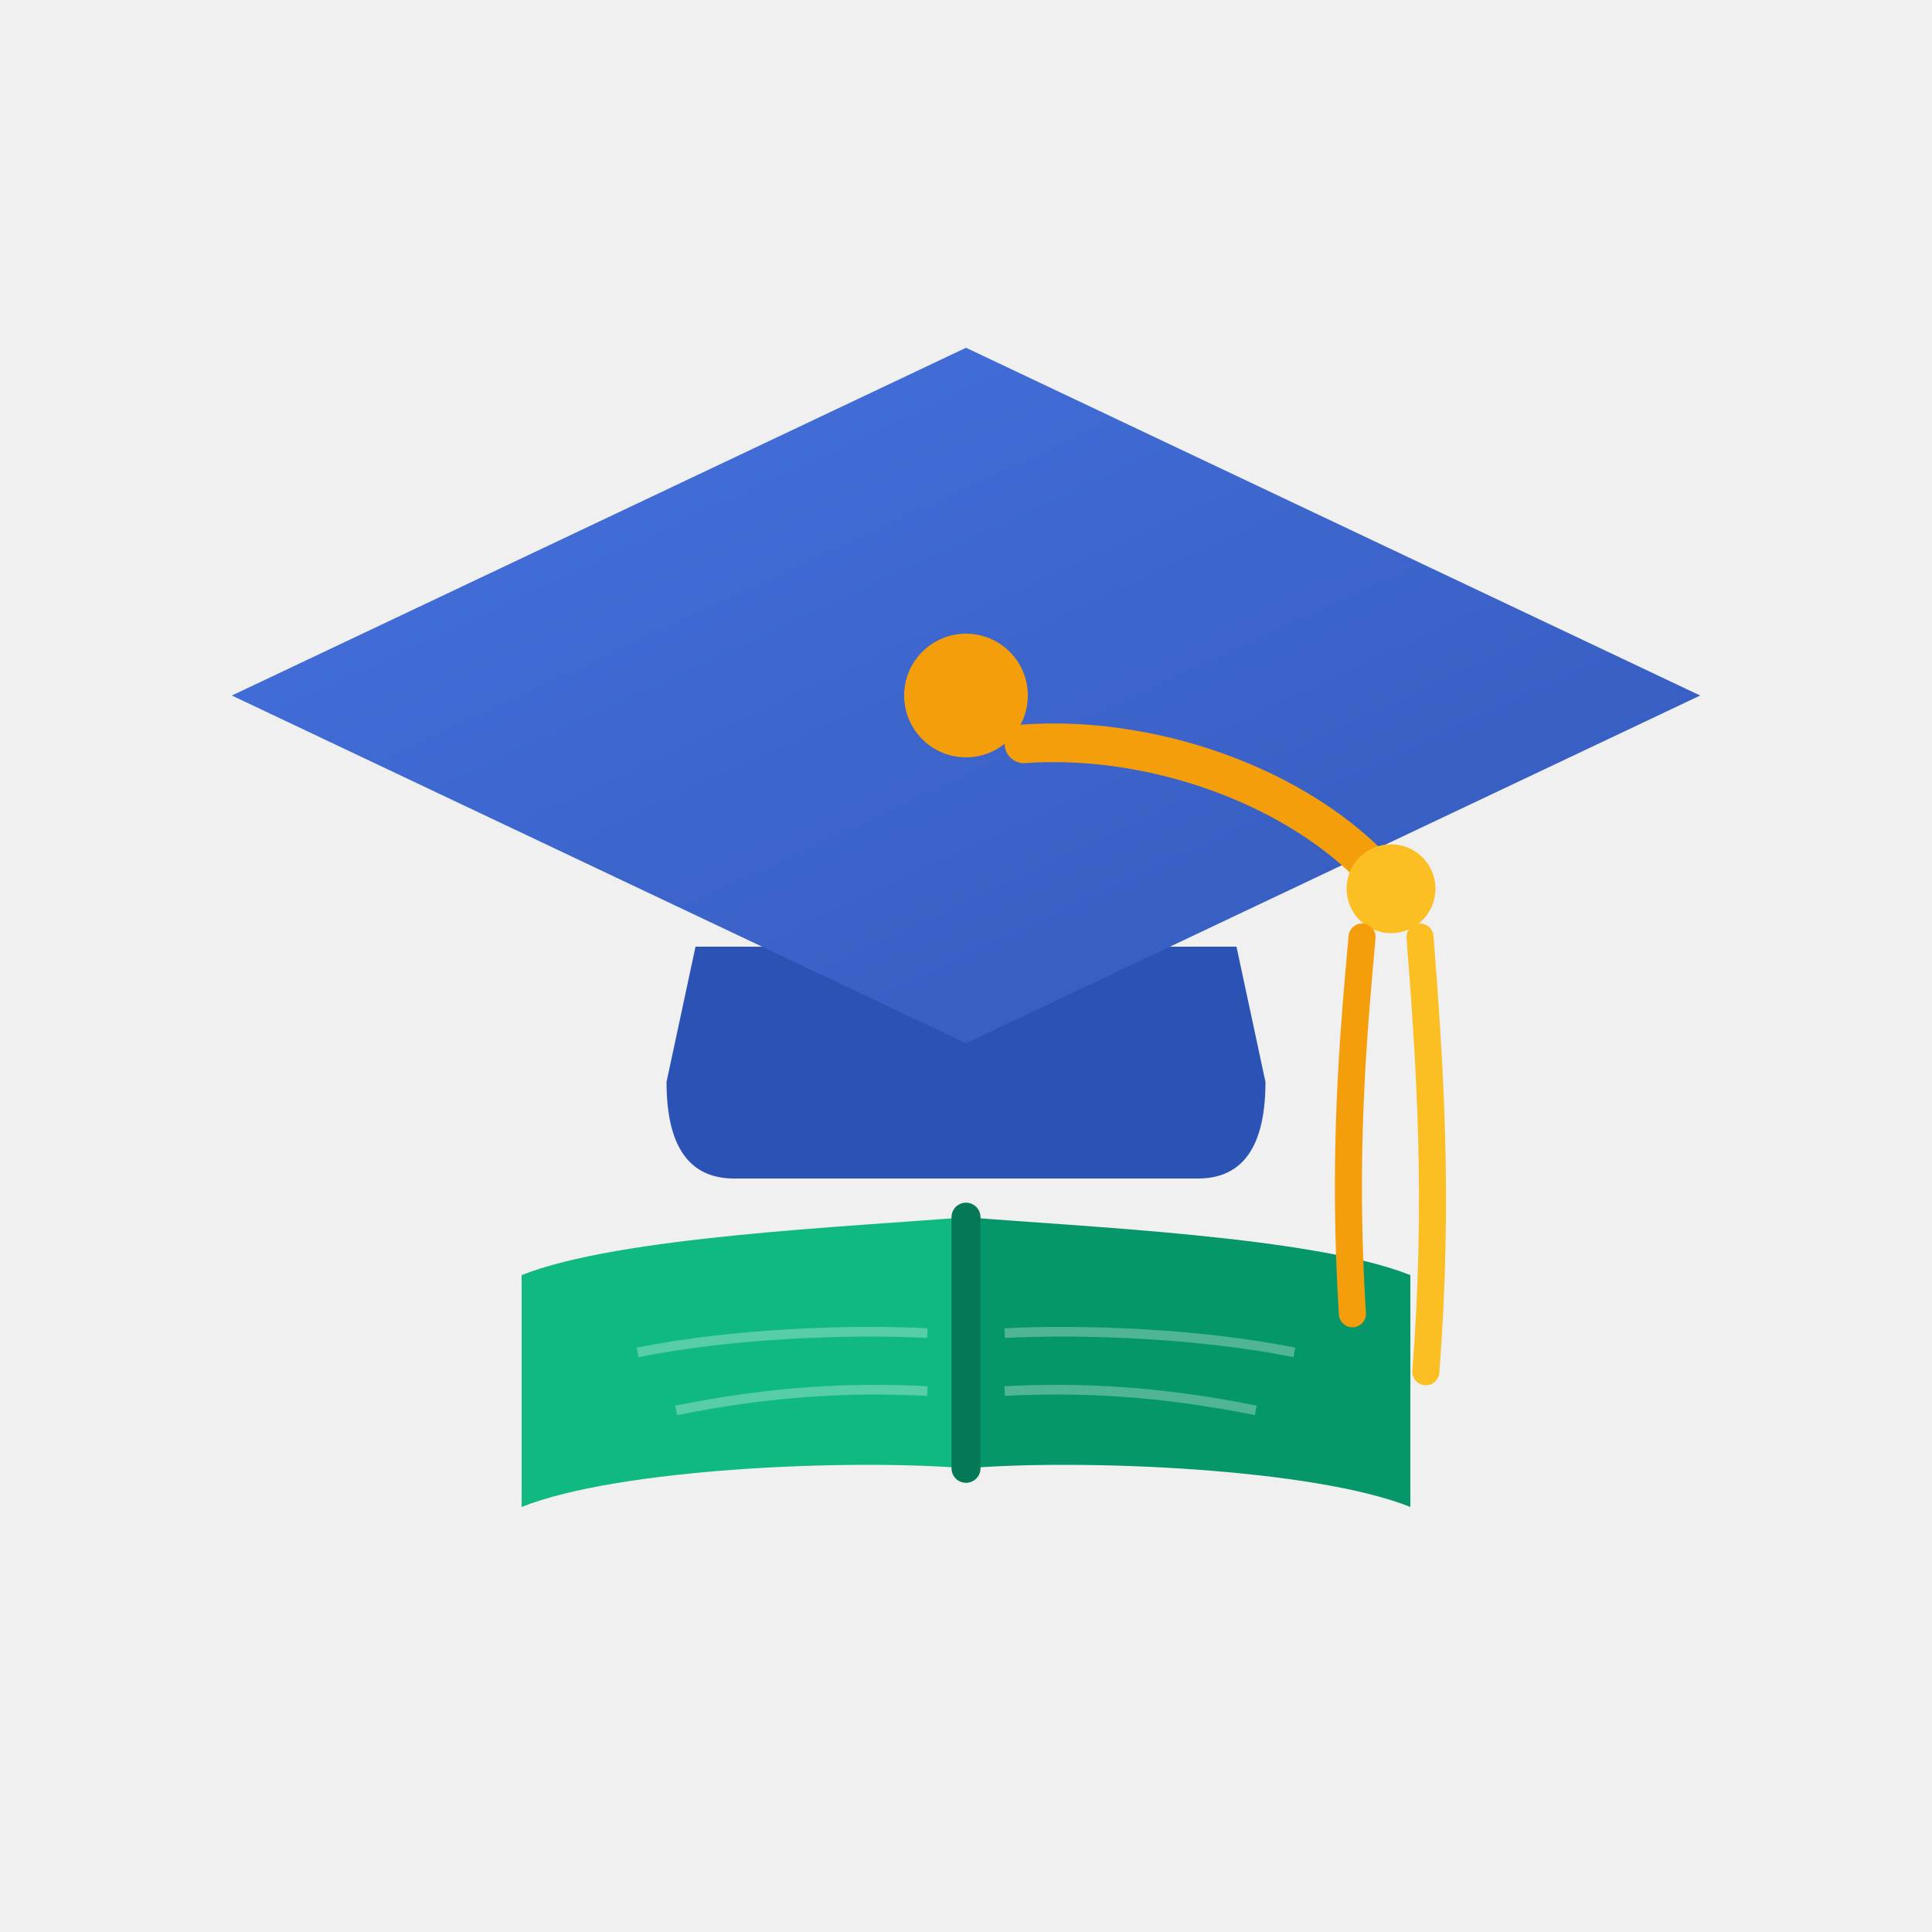
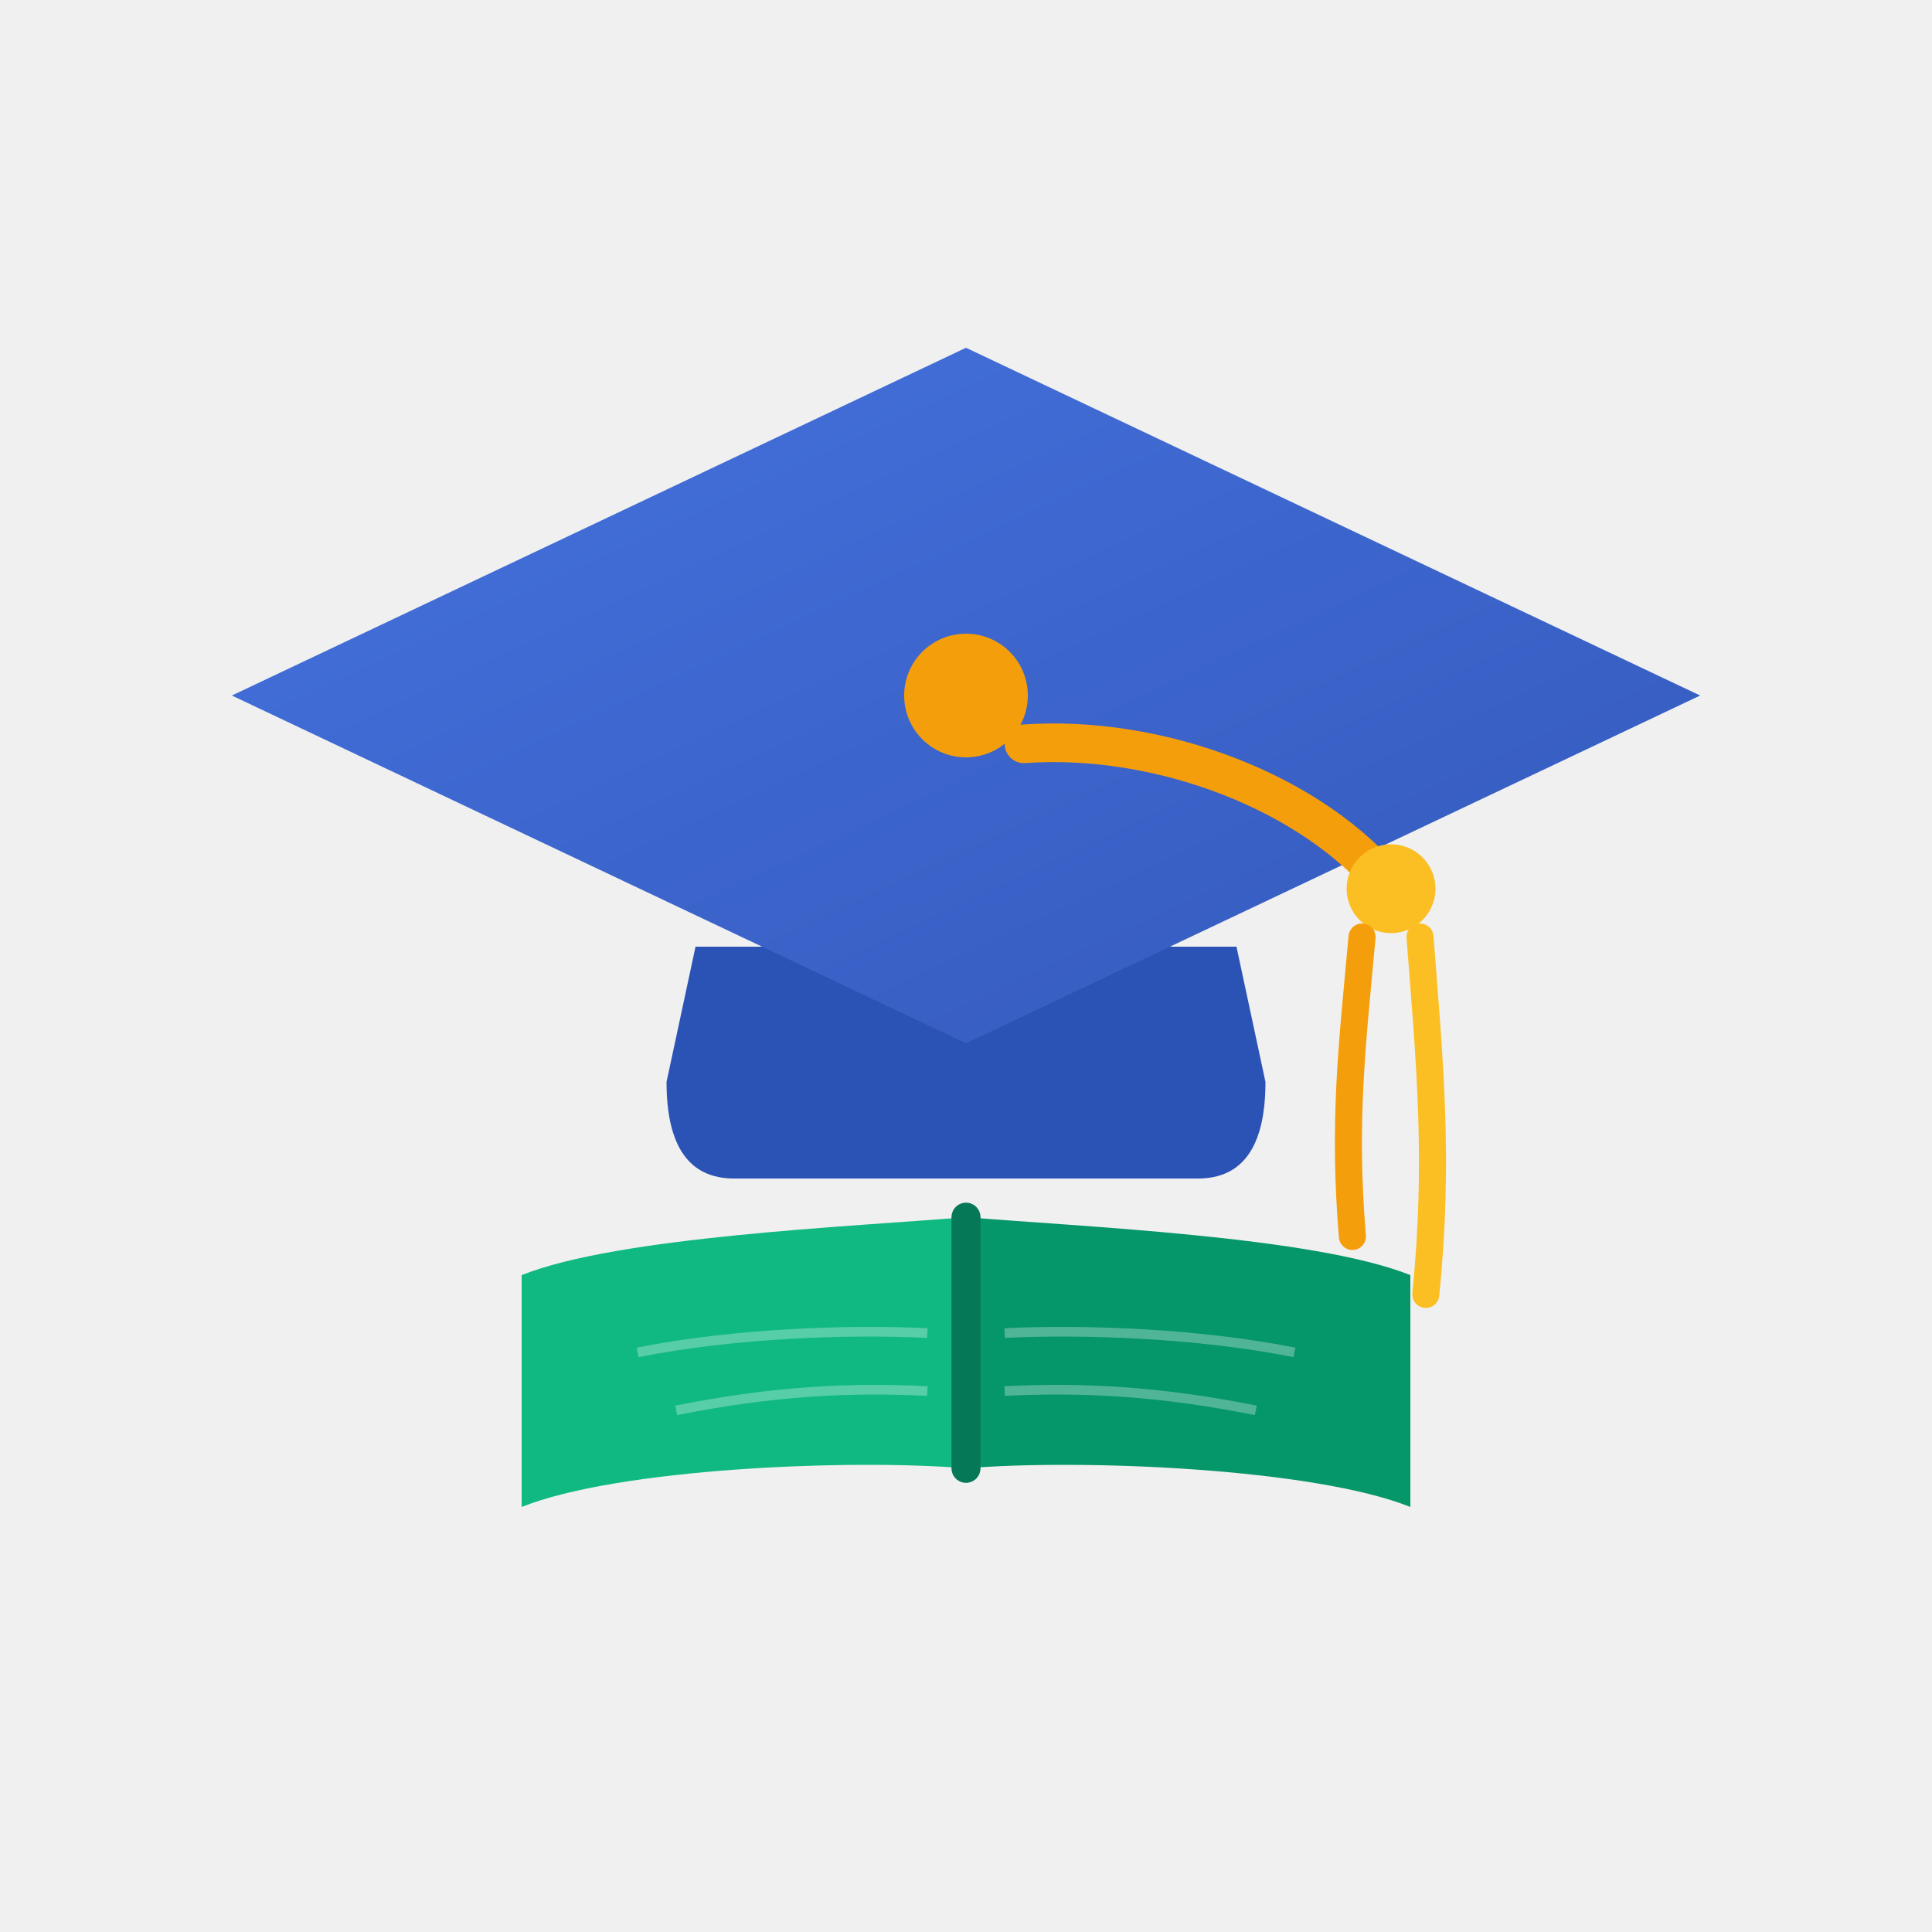
<svg xmlns="http://www.w3.org/2000/svg" width="100" height="100" viewBox="0 0 100 100">
  <defs>
    <linearGradient id="board" x1="0" y1="0" x2="1" y2="1">
      <stop offset="0" stop-color="#4573DF" />
      <stop offset="1" stop-color="#3458BA" />
    </linearGradient>
  </defs>
  <path d="M50,63 C44,63.5 32,64 27,66 L27,78 C32,76 44,75.5 50,76 Z" fill="#10B981" />
  <path d="M33,70 C38,69 44,68.8 48,69" fill="none" stroke="#FFF" stroke-width="0.5" stroke-opacity="0.3" />
  <path d="M35,73 C40,72 44,71.8 48,72" fill="none" stroke="#FFF" stroke-width="0.5" stroke-opacity="0.3" />
  <path d="M50,63 C56,63.5 68,64 73,66 L73,78 C68,76 56,75.5 50,76 Z" fill="#059669" />
  <path d="M52,69 C56,68.8 62,69 67,70" fill="none" stroke="#FFF" stroke-width="0.5" stroke-opacity="0.3" />
  <path d="M52,72 C56,71.8 60,72 65,73" fill="none" stroke="#FFF" stroke-width="0.5" stroke-opacity="0.3" />
  <path d="M50,63 L50,76" stroke="#047857" stroke-width="1.5" stroke-linecap="round" />
  <path d="M36,49 L64,49 L65.5,56 Q65.5,61 62,61 L38,61 Q34.5,61 34.5,56 Z" fill="#2B52B5" />
  <path d="M50,18 L88,36 L50,54 L12,36 Z" fill="url(#board)" />
  <circle cx="50" cy="36" r="3.2" fill="#F59E0B" />
  <path d="M53,38.5 C60,38 68,41 72,46" fill="none" stroke="#F59E0B" stroke-width="2" stroke-linecap="round" />
  <circle cx="72" cy="46" r="2.3" fill="#FBBF24" />
-   <path d="M70.5,48.5 C70,54 69.5,60 70,68" fill="none" stroke="#F59E0B" stroke-width="1.4" stroke-linecap="round" />
-   <path d="M73.5,48.5 C74,55 74.5,62 73.8,71" fill="none" stroke="#FBBF24" stroke-width="1.4" stroke-linecap="round" />
+   <path d="M70.5,48.5 C70,54 69.5,58 70,64" fill="none" stroke="#F59E0B" stroke-width="1.4" stroke-linecap="round" />
+   <path d="M73.5,48.5 C74,55 74.5,60 73.8,67" fill="none" stroke="#FBBF24" stroke-width="1.4" stroke-linecap="round" />
</svg>
